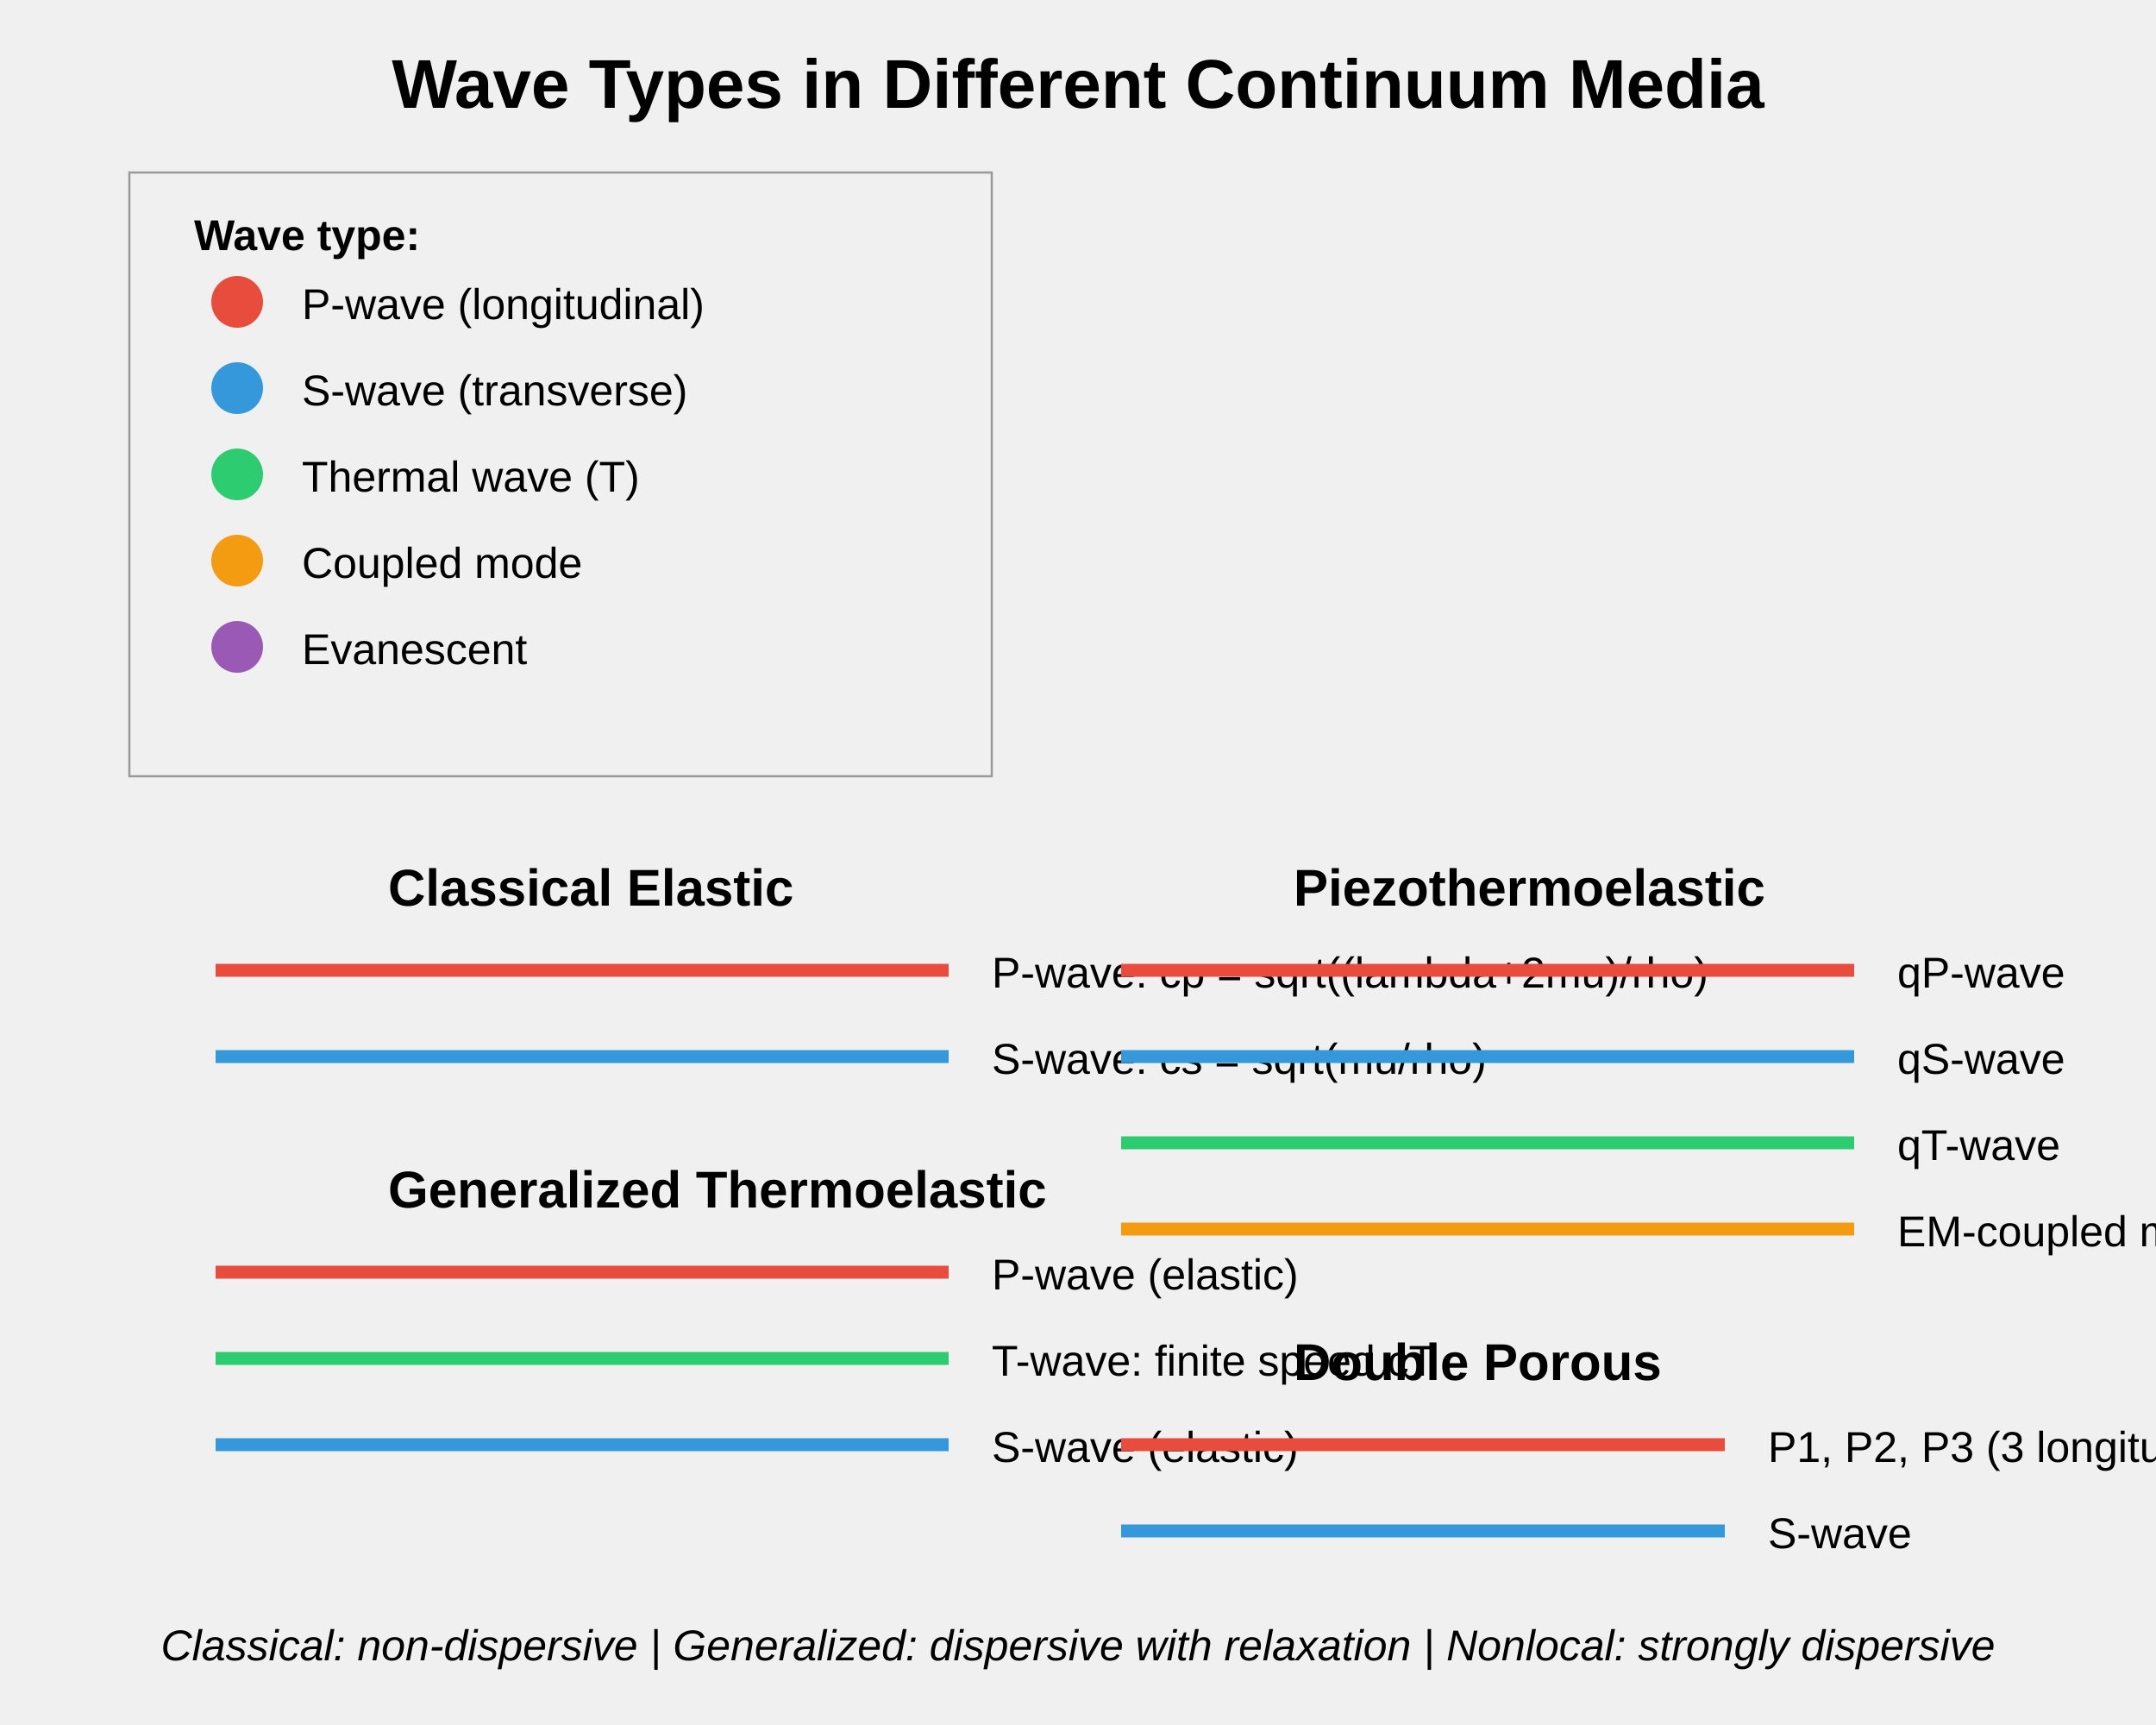
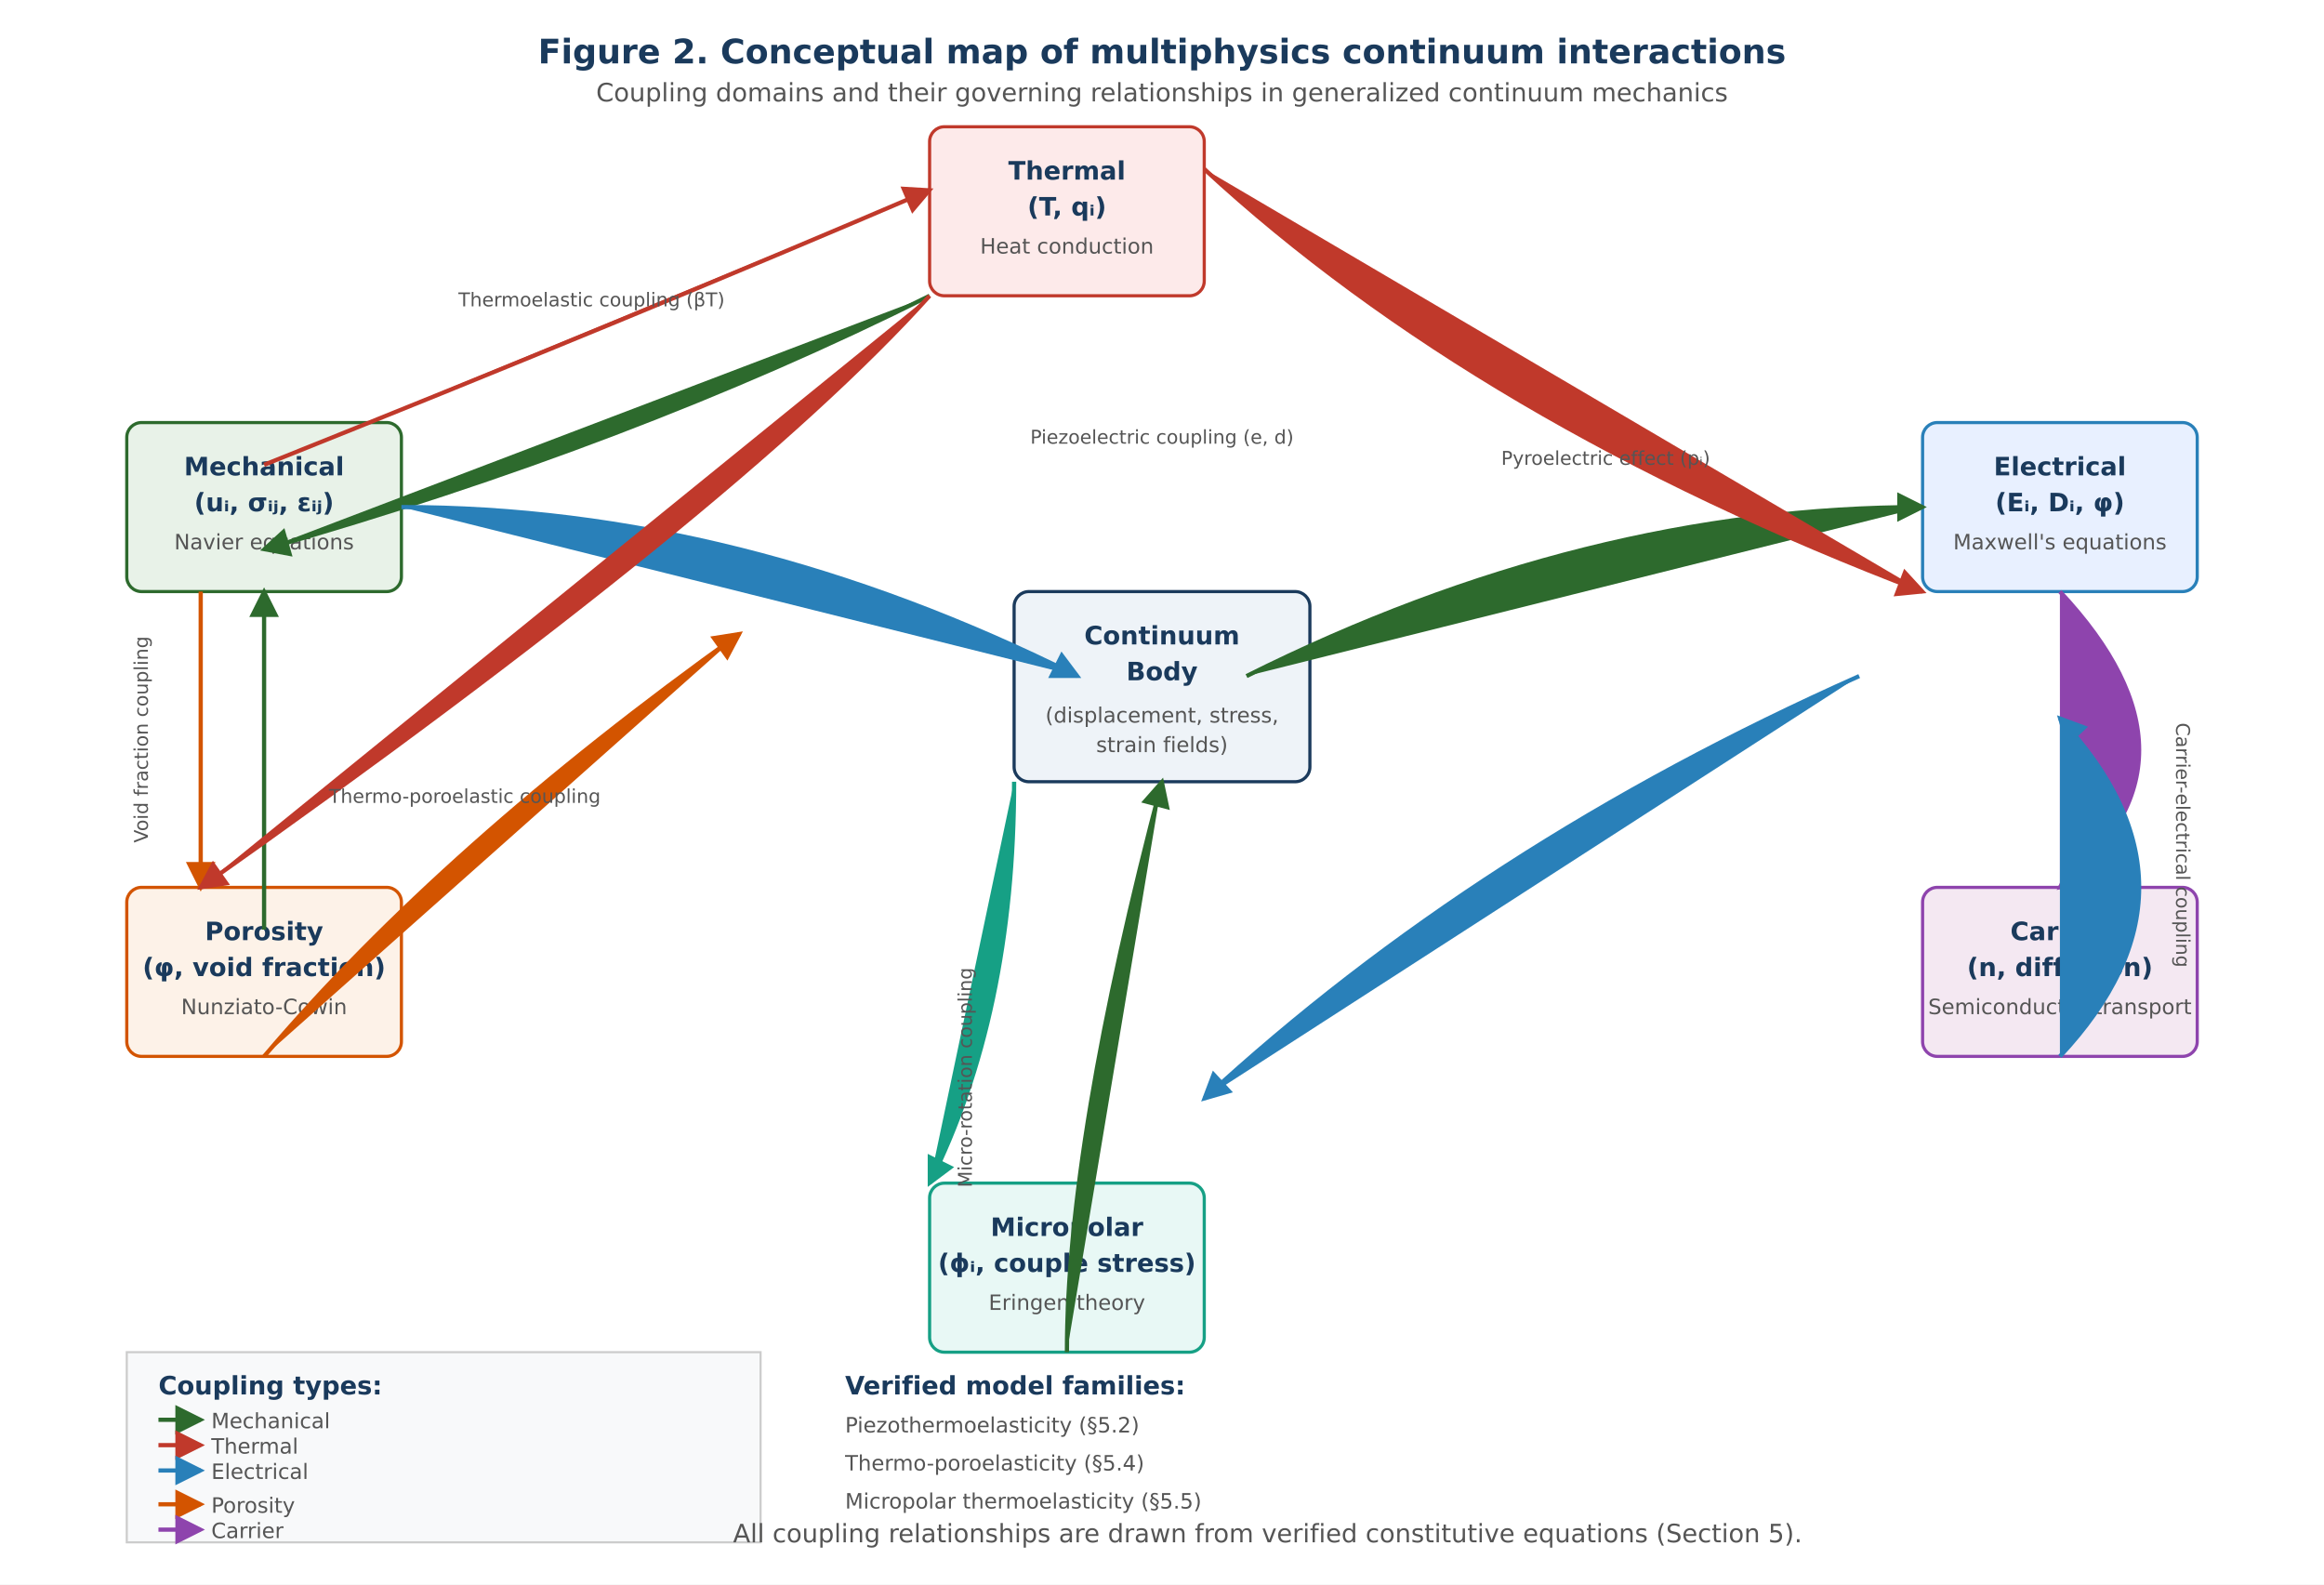
- <svg xmlns="http://www.w3.org/2000/svg" width="500" height="400" viewBox="0 0 500 400" font-family="Arial, sans-serif">
-   <text x="250" y="25" text-anchor="middle" font-size="16" font-weight="bold">Wave Types in Different Continuum Media</text>
-   <rect x="30" y="40" width="200" height="140" fill="none" stroke="#999" stroke-width="0.5" />
-   <text x="45" y="58" font-size="10" font-weight="bold">Wave type:</text>
-   <circle cx="55" cy="70" r="6" fill="#e74c3c" />
-   <text x="70" y="74" font-size="10">P-wave (longitudinal)</text>
-   <circle cx="55" cy="90" r="6" fill="#3498db" />
-   <text x="70" y="94" font-size="10">S-wave (transverse)</text>
-   <circle cx="55" cy="110" r="6" fill="#2ecc71" />
-   <text x="70" y="114" font-size="10">Thermal wave (T)</text>
-   <circle cx="55" cy="130" r="6" fill="#f39c12" />
-   <text x="70" y="134" font-size="10">Coupled mode</text>
-   <circle cx="55" cy="150" r="6" fill="#9b59b6" />
-   <text x="70" y="154" font-size="10">Evanescent</text>
-   <text x="90" y="210" font-size="12" font-weight="bold">Classical Elastic</text>
-   <line x1="50" y1="225" x2="220" y2="225" stroke="#e74c3c" stroke-width="3" />
-   <text x="230" y="229" font-size="10">P-wave: cp = sqrt((lambda+2mu)/rho)</text>
-   <line x1="50" y1="245" x2="220" y2="245" stroke="#3498db" stroke-width="3" />
-   <text x="230" y="249" font-size="10">S-wave: cs = sqrt(mu/rho)</text>
-   <text x="90" y="280" font-size="12" font-weight="bold">Generalized Thermoelastic</text>
-   <line x1="50" y1="295" x2="220" y2="295" stroke="#e74c3c" stroke-width="3" />
-   <text x="230" y="299" font-size="10">P-wave (elastic)</text>
-   <line x1="50" y1="315" x2="220" y2="315" stroke="#2ecc71" stroke-width="3" />
-   <text x="230" y="319" font-size="10">T-wave: finite speed cT</text>
-   <line x1="50" y1="335" x2="220" y2="335" stroke="#3498db" stroke-width="3" />
-   <text x="230" y="339" font-size="10">S-wave (elastic)</text>
-   <text x="300" y="210" font-size="12" font-weight="bold">Piezothermoelastic</text>
-   <line x1="260" y1="225" x2="430" y2="225" stroke="#e74c3c" stroke-width="3" />
-   <text x="440" y="229" font-size="10">qP-wave</text>
-   <line x1="260" y1="245" x2="430" y2="245" stroke="#3498db" stroke-width="3" />
-   <text x="440" y="249" font-size="10">qS-wave</text>
-   <line x1="260" y1="265" x2="430" y2="265" stroke="#2ecc71" stroke-width="3" />
-   <text x="440" y="269" font-size="10">qT-wave</text>
-   <line x1="260" y1="285" x2="430" y2="285" stroke="#f39c12" stroke-width="3" />
-   <text x="440" y="289" font-size="10">EM-coupled mode</text>
-   <text x="300" y="320" font-size="12" font-weight="bold">Double Porous</text>
-   <line x1="260" y1="335" x2="400" y2="335" stroke="#e74c3c" stroke-width="3" />
-   <text x="410" y="339" font-size="10">P1, P2, P3 (3 longitudinal)</text>
-   <line x1="260" y1="355" x2="400" y2="355" stroke="#3498db" stroke-width="3" />
-   <text x="410" y="359" font-size="10">S-wave</text>
-   <text x="250" y="385" text-anchor="middle" font-size="10" font-style="italic">Classical: non-dispersive | Generalized: dispersive with relaxation | Nonlocal: strongly dispersive</text>
+ <svg xmlns="http://www.w3.org/2000/svg" width="1100" height="750" viewBox="0 0 1100 750">
+   <defs>
+     <style>
+       .title { font: 700 16px 'DejaVu Sans', sans-serif; fill: #1a3a5c; }
+       .subtitle { font: 12px 'DejaVu Sans', sans-serif; fill: #555; }
+       .field { font: 700 12px 'DejaVu Sans', sans-serif; fill: #1a3a5c; }
+       .coupling { font: 10px 'DejaVu Sans', sans-serif; fill: #555; }
+       .node { fill: #eef3f8; stroke: #1a3a5c; stroke-width: 1.5; rx: 7; ry: 7; }
+       .node-mech { fill: #e8f2e8; stroke: #2d6a2d; stroke-width: 1.5; rx: 7; ry: 7; }
+       .node-therm { fill: #fdeaea; stroke: #c0392b; stroke-width: 1.5; rx: 7; ry: 7; }
+       .node-elec { fill: #e8f0ff; stroke: #2980b9; stroke-width: 1.5; rx: 7; ry: 7; }
+       .node-poro { fill: #fdf2e8; stroke: #d35400; stroke-width: 1.5; rx: 7; ry: 7; }
+       .node-carrier { fill: #f4e8f2; stroke: #8e44ad; stroke-width: 1.5; rx: 7; ry: 7; }
+       .node-micro { fill: #e8f8f5; stroke: #16a085; stroke-width: 1.5; rx: 7; ry: 7; }
+       .arrow { stroke: #666; stroke-width: 1.8; fill: #666; marker-end: url(#arrowhead); }
+       .arrow-mech { stroke: #2d6a2d; stroke-width: 2; fill: #2d6a2d; marker-end: url(#arrowhead-mech); }
+       .arrow-therm { stroke: #c0392b; stroke-width: 2; fill: #c0392b; marker-end: url(#arrowhead-therm); }
+       .arrow-elec { stroke: #2980b9; stroke-width: 2; fill: #2980b9; marker-end: url(#arrowhead-elec); }
+       .arrow-poro { stroke: #d35400; stroke-width: 2; fill: #d35400; marker-end: url(#arrowhead-poro); }
+       .arrow-carrier { stroke: #8e44ad; stroke-width: 2; fill: #8e44ad; marker-end: url(#arrowhead-carrier); }
+       .arrow-micro { stroke: #16a085; stroke-width: 2; fill: #16a085; marker-end: url(#arrowhead-micro); }
+       .coupling-label { font: 9px 'DejaVu Sans', sans-serif; fill: #555; background: white; padding: 2px; }
+     </style>
+     <marker id="arrowhead" markerWidth="7" markerHeight="7" refX="6" refY="3.5" orient="auto">
+       <polygon points="0,0 7,3.5 0,7" fill="#666" />
+     </marker>
+     <marker id="arrowhead-mech" markerWidth="7" markerHeight="7" refX="6" refY="3.5" orient="auto">
+       <polygon points="0,0 7,3.5 0,7" fill="#2d6a2d" />
+     </marker>
+     <marker id="arrowhead-therm" markerWidth="7" markerHeight="7" refX="6" refY="3.5" orient="auto">
+       <polygon points="0,0 7,3.5 0,7" fill="#c0392b" />
+     </marker>
+     <marker id="arrowhead-elec" markerWidth="7" markerHeight="7" refX="6" refY="3.5" orient="auto">
+       <polygon points="0,0 7,3.5 0,7" fill="#2980b9" />
+     </marker>
+     <marker id="arrowhead-poro" markerWidth="7" markerHeight="7" refX="6" refY="3.5" orient="auto">
+       <polygon points="0,0 7,3.5 0,7" fill="#d35400" />
+     </marker>
+     <marker id="arrowhead-carrier" markerWidth="7" markerHeight="7" refX="6" refY="3.5" orient="auto">
+       <polygon points="0,0 7,3.5 0,7" fill="#8e44ad" />
+     </marker>
+     <marker id="arrowhead-micro" markerWidth="7" markerHeight="7" refX="6" refY="3.5" orient="auto">
+       <polygon points="0,0 7,3.5 0,7" fill="#16a085" />
+     </marker>
+   </defs>
+   <rect width="1100" height="750" fill="white" />
+   <text x="550" y="30" class="title" text-anchor="middle">Figure 2. Conceptual map of multiphysics continuum interactions</text>
+   <text x="550" y="48" class="subtitle" text-anchor="middle">Coupling domains and their governing relationships in generalized continuum mechanics</text>
+   <rect x="480" y="280" width="140" height="90" class="node" />
+   <text x="550" y="305" class="field" text-anchor="middle">Continuum</text>
+   <text x="550" y="322" class="field" text-anchor="middle">Body</text>
+   <text x="550" y="342" class="coupling" text-anchor="middle">(displacement, stress,</text>
+   <text x="550" y="356" class="coupling" text-anchor="middle">strain fields)</text>
+   <rect x="60" y="200" width="130" height="80" class="node-mech" />
+   <text x="125" y="225" class="field" text-anchor="middle">Mechanical</text>
+   <text x="125" y="242" class="field" text-anchor="middle">(uᵢ, σᵢⱼ, εᵢⱼ)</text>
+   <text x="125" y="260" class="coupling" text-anchor="middle">Navier equations</text>
+   <rect x="440" y="60" width="130" height="80" class="node-therm" />
+   <text x="505" y="85" class="field" text-anchor="middle">Thermal</text>
+   <text x="505" y="102" class="field" text-anchor="middle">(T, qᵢ)</text>
+   <text x="505" y="120" class="coupling" text-anchor="middle">Heat conduction</text>
+   <rect x="910" y="200" width="130" height="80" class="node-elec" />
+   <text x="975" y="225" class="field" text-anchor="middle">Electrical</text>
+   <text x="975" y="242" class="field" text-anchor="middle">(Eᵢ, Dᵢ, φ)</text>
+   <text x="975" y="260" class="coupling" text-anchor="middle">Maxwell's equations</text>
+   <rect x="60" y="420" width="130" height="80" class="node-poro" />
+   <text x="125" y="445" class="field" text-anchor="middle">Porosity</text>
+   <text x="125" y="462" class="field" text-anchor="middle">(φ, void fraction)</text>
+   <text x="125" y="480" class="coupling" text-anchor="middle">Nunziato-Cowin</text>
+   <rect x="910" y="420" width="130" height="80" class="node-carrier" />
+   <text x="975" y="445" class="field" text-anchor="middle">Carrier</text>
+   <text x="975" y="462" class="field" text-anchor="middle">(n, diffusion)</text>
+   <text x="975" y="480" class="coupling" text-anchor="middle">Semiconductor transport</text>
+   <rect x="440" y="560" width="130" height="80" class="node-micro" />
+   <text x="505" y="585" class="field" text-anchor="middle">Micropolar</text>
+   <text x="505" y="602" class="field" text-anchor="middle">(ϕᵢ, couple stress)</text>
+   <text x="505" y="620" class="coupling" text-anchor="middle">Eringen theory</text>
+   <path d="M 125 220 Q 300 150 440 90" class="arrow-therm" />
+   <path d="M 440 140 Q 300 210 125 260" class="arrow-mech" />
+   <text x="280" y="145" class="coupling-label" text-anchor="middle">Thermoelastic coupling (βT)</text>
+   <path d="M 190 240 Q 350 240 510 320" class="arrow-elec" />
+   <path d="M 590 320 Q 750 240 910 240" class="arrow-mech" />
+   <text x="550" y="210" class="coupling-label" text-anchor="middle">Piezoelectric coupling (e, d)</text>
+   <path d="M 570 80 Q 700 200 910 280" class="arrow-therm" />
+   <path d="M 880 320 Q 700 400 570 520" class="arrow-elec" />
+   <text x="760" y="220" class="coupling-label" text-anchor="middle">Pyroelectric effect (pᵢ)</text>
+   <path d="M 95 280 Q 95 380 95 420" class="arrow-poro" />
+   <path d="M 125 440 Q 125 340 125 280" class="arrow-mech" />
+   <text x="70" y="350" class="coupling-label" text-anchor="middle" transform="rotate(-90 70,350)">Void fraction coupling</text>
+   <path d="M 480 370 Q 480 480 440 560" class="arrow-micro" />
+   <path d="M 505 640 Q 505 540 550 370" class="arrow-mech" />
+   <text x="460" y="510" class="coupling-label" text-anchor="middle" transform="rotate(-90 460,510)">Micro-rotation coupling</text>
+   <path d="M 440 140 Q 350 240 95 420" class="arrow-therm" />
+   <path d="M 125 500 Q 210 400 350 300" class="arrow-poro" />
+   <text x="220" y="380" class="coupling-label" text-anchor="middle">Thermo-poroelastic coupling</text>
+   <path d="M 975 280 Q 1050 360 975 420" class="arrow-carrier" />
+   <path d="M 975 500 Q 1050 420 975 340" class="arrow-elec" />
+   <text x="1030" y="400" class="coupling-label" text-anchor="middle" transform="rotate(90 1030,400)">Carrier-electrical coupling</text>
+   <rect x="60" y="640" width="300" height="90" fill="#f8f9fa" stroke="#cccccc" stroke-width="1" />
+   <text x="75" y="660" class="field">Coupling types:</text>
+   <line x1="75" y1="672" x2="95" y2="672" class="arrow-mech" />
+   <text x="100" y="676" class="coupling" font-size="9">Mechanical</text>
+   <line x1="75" y1="684" x2="95" y2="684" class="arrow-therm" />
+   <text x="100" y="688" class="coupling" font-size="9">Thermal</text>
+   <line x1="75" y1="696" x2="95" y2="696" class="arrow-elec" />
+   <text x="100" y="700" class="coupling" font-size="9">Electrical</text>
+   <line x1="75" y1="712" x2="95" y2="712" class="arrow-poro" />
+   <text x="100" y="716" class="coupling" font-size="9">Porosity</text>
+   <line x1="75" y1="724" x2="95" y2="724" class="arrow-carrier" />
+   <text x="100" y="728" class="coupling" font-size="9">Carrier</text>
+   <text x="400" y="660" class="field">Verified model families:</text>
+   <text x="400" y="678" class="coupling" font-size="9">Piezothermoelasticity (§5.2)</text>
+   <text x="400" y="696" class="coupling" font-size="9">Thermo-poroelasticity (§5.4)</text>
+   <text x="400" y="714" class="coupling" font-size="9">Micropolar thermoelasticity (§5.5)</text>
+   <text x="600" y="730" class="subtitle" font-size="10" text-anchor="middle">All coupling relationships are drawn from verified constitutive equations (Section 5).</text>
</svg>
